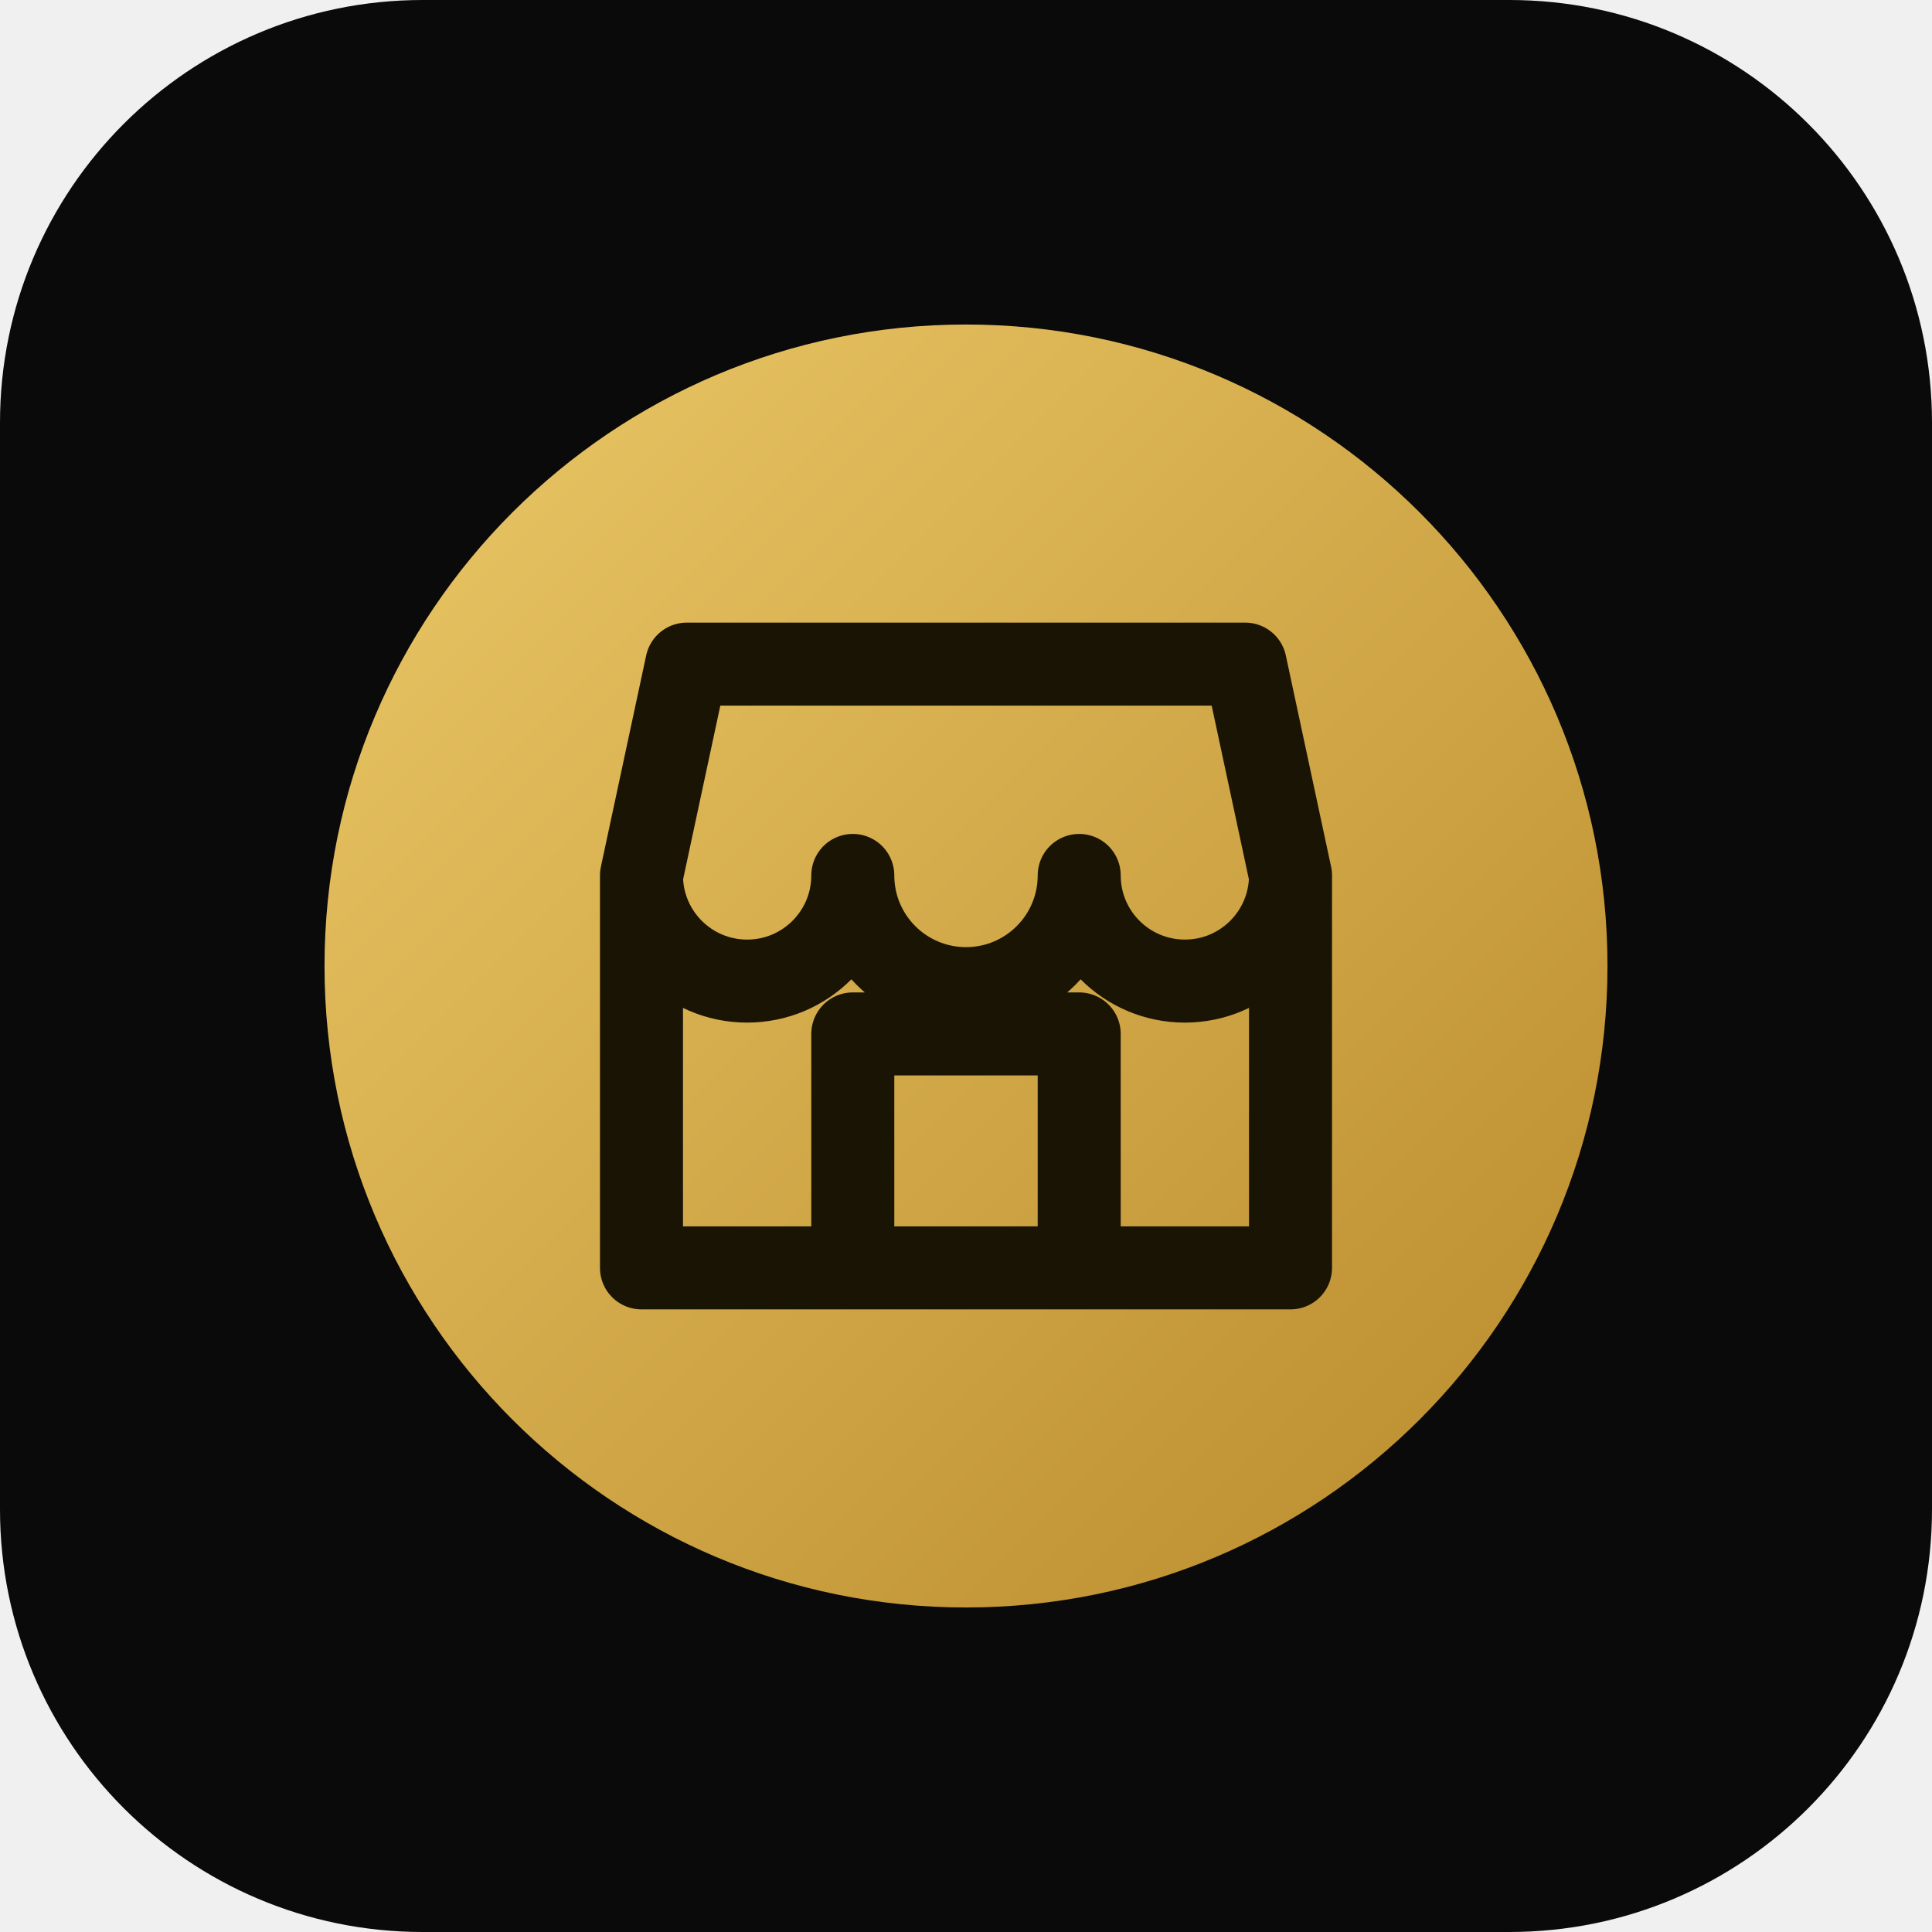
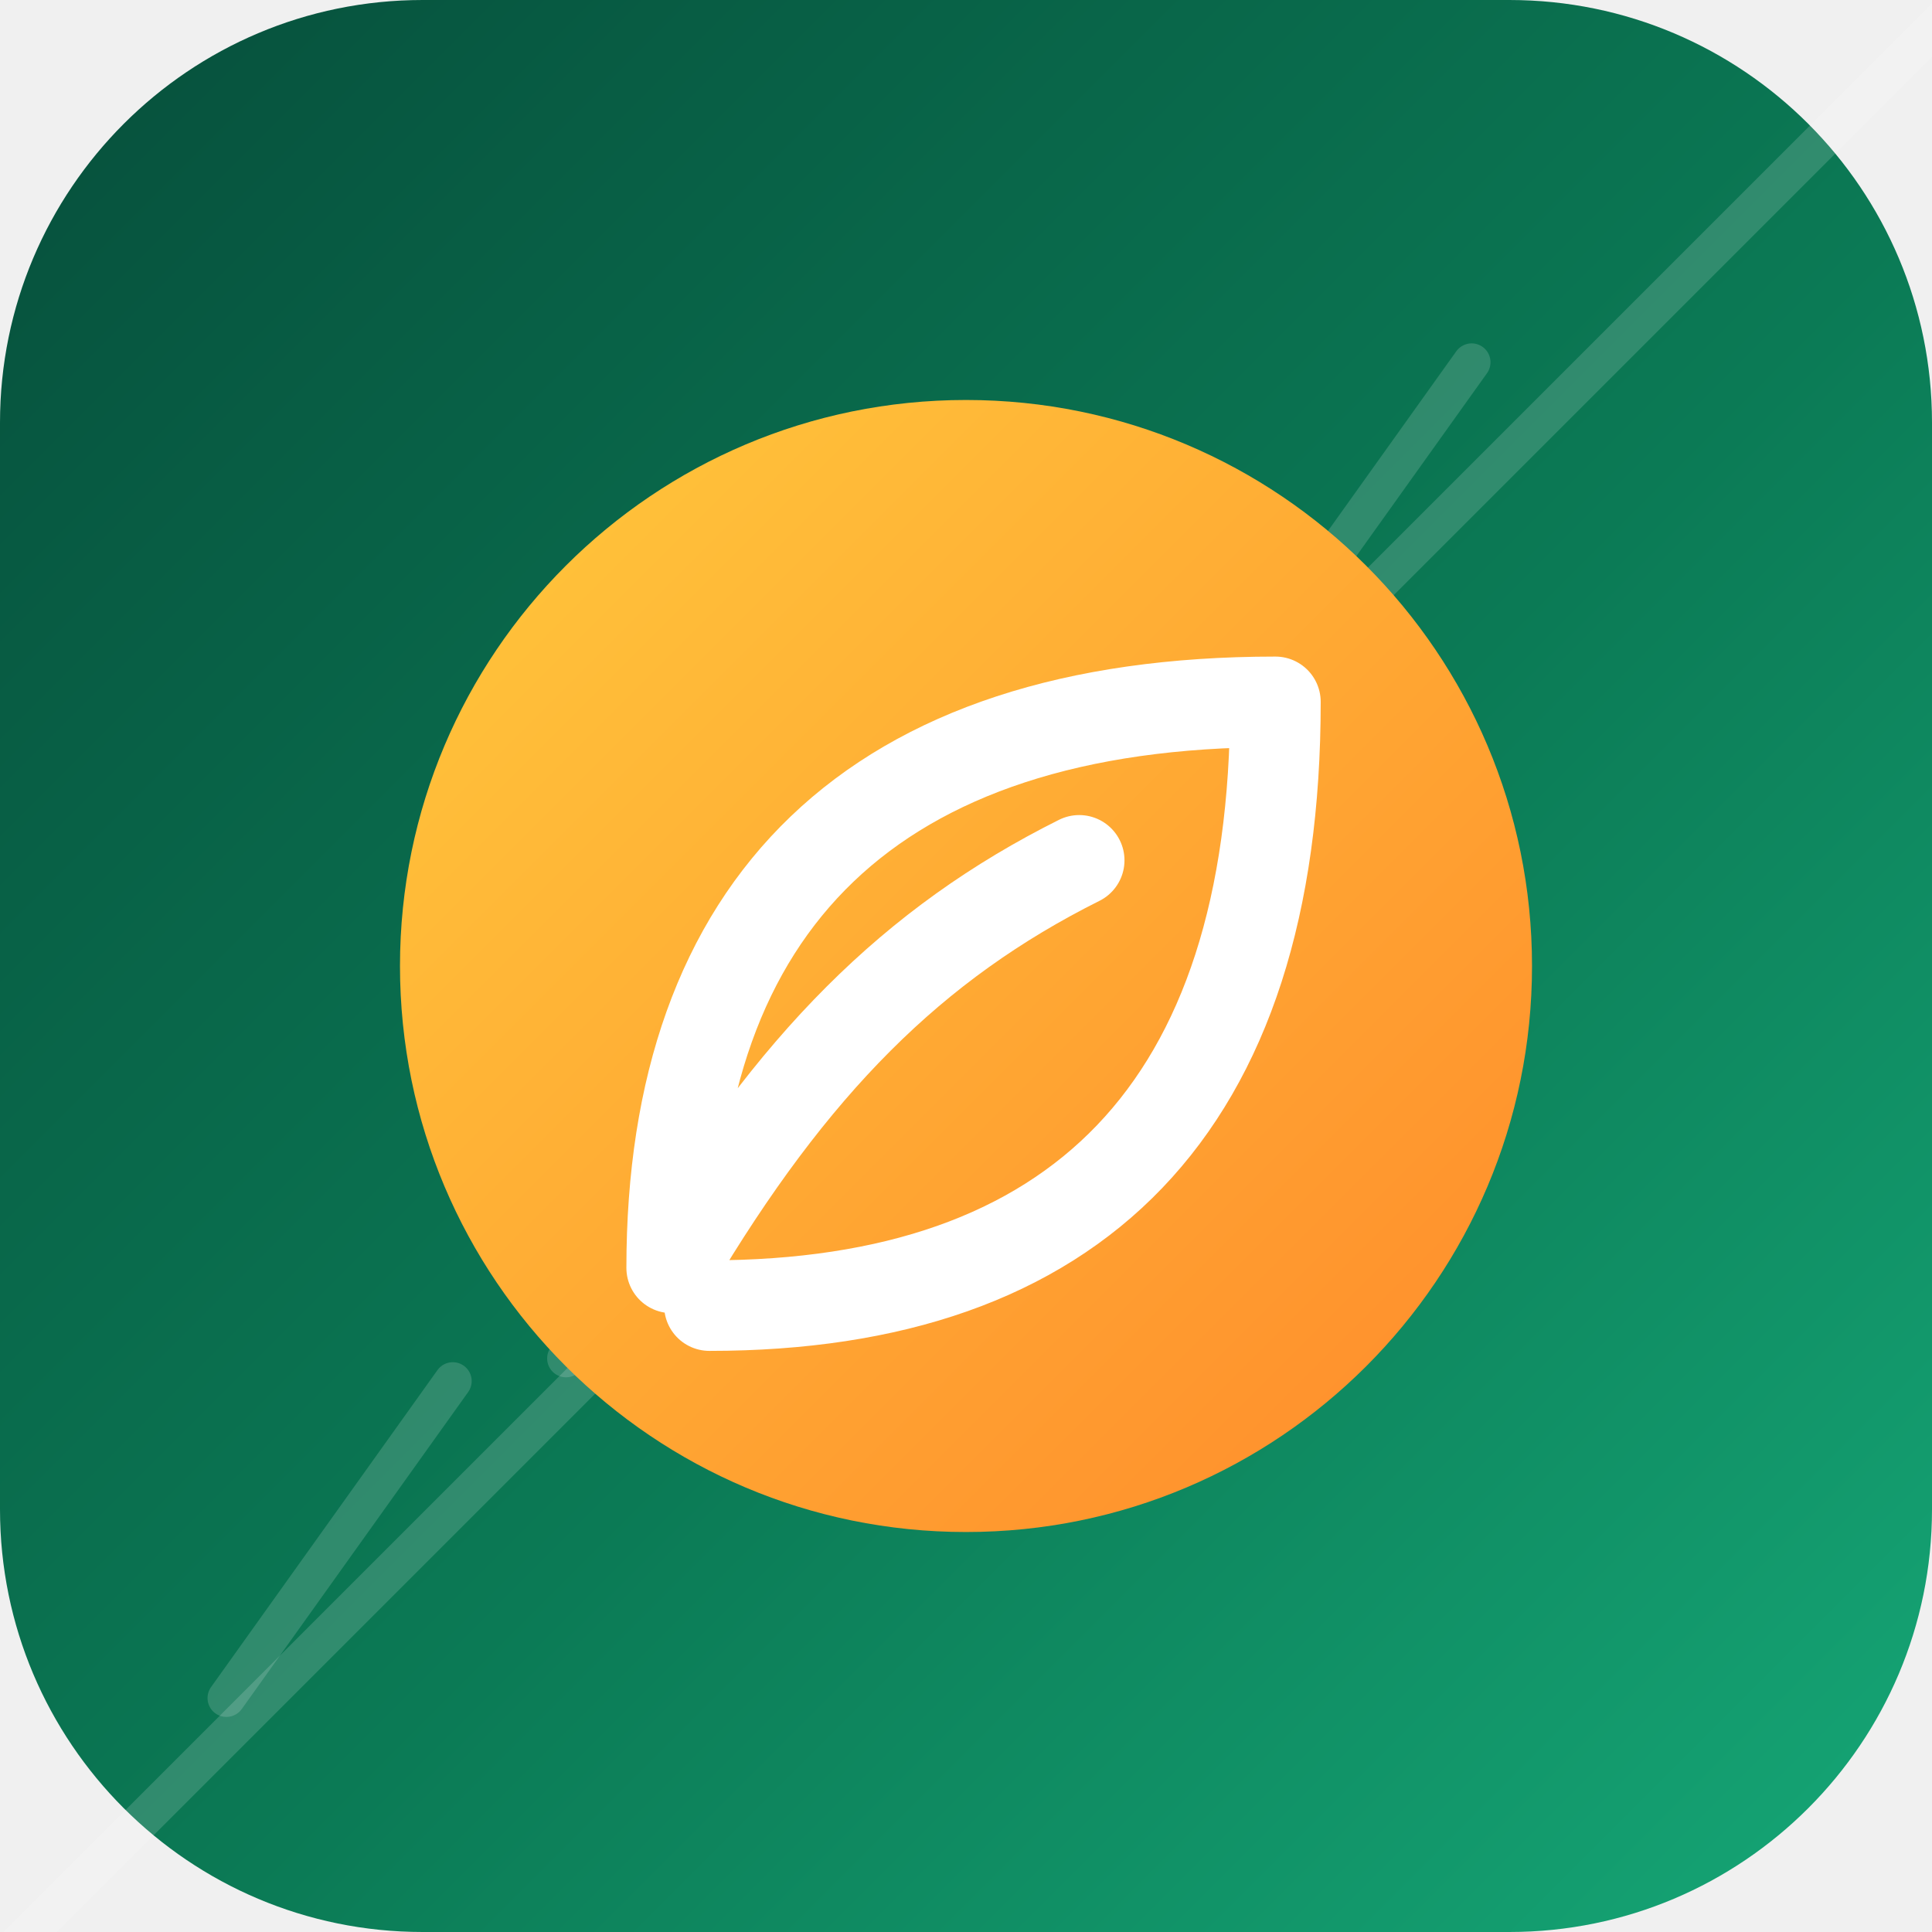
<svg xmlns="http://www.w3.org/2000/svg" viewBox="0 0 512 512">
  <defs>
-     <linearGradient id="g" x1="0" y1="0" x2="1" y2="1">
-       <stop offset="0" stop-color="#ecc968" />
-       <stop offset="1" stop-color="#b8892b" />
+     <linearGradient id="b" x1="0" y1="0" x2="1" y2="1">
+       <stop offset="0" stop-color="#064E3B" />
+       <stop offset=".55" stop-color="#0B7A55" />
+       <stop offset="1" stop-color="#16A877" />
+     </linearGradient>
+     <linearGradient id="f" x1="0" y1="0" x2="1" y2="1">
+       <stop offset="0" stop-color="#FFC93C" />
+       <stop offset="1" stop-color="#FF8A2B" />
    </linearGradient>
  </defs>
-   <rect width="512" height="512" rx="112" fill="#0a0a0b" />
-   <circle cx="256" cy="256" r="170" fill="url(#g)" />
-   <g fill="none" stroke="#1a1405" stroke-width="22" stroke-linecap="round" stroke-linejoin="round">
-     <path d="M170 232l12-56h148l12 56M170 232v104h172V232M170 232a28 28 0 0 0 56 0 28 28 0 0 0 60 0 28 28 0 0 0 56 0M226 336v-62h60v62" />
+   <rect width="512" height="512" rx="112" fill="url(#b)" />
+   <g fill="none" stroke="#fff" stroke-opacity=".16" stroke-width="10" stroke-linecap="round">
+     <path d="M-20 540C120 400 300 220 540 -20" />
+     <path d="M60 450l60-84M150 360l60-84M240 270l60-84M330 180l60-84" />
+   </g>
+   <circle cx="256" cy="256" r="150" fill="url(#f)" />
+   <g fill="none" stroke="#fff" stroke-width="24" stroke-linecap="round" stroke-linejoin="round">
+     <path d="M178 336c0-96 53-150 160-150 0 108-53 160-150 160M178 336c32-54 64-86 108-108" />
  </g>
</svg>
